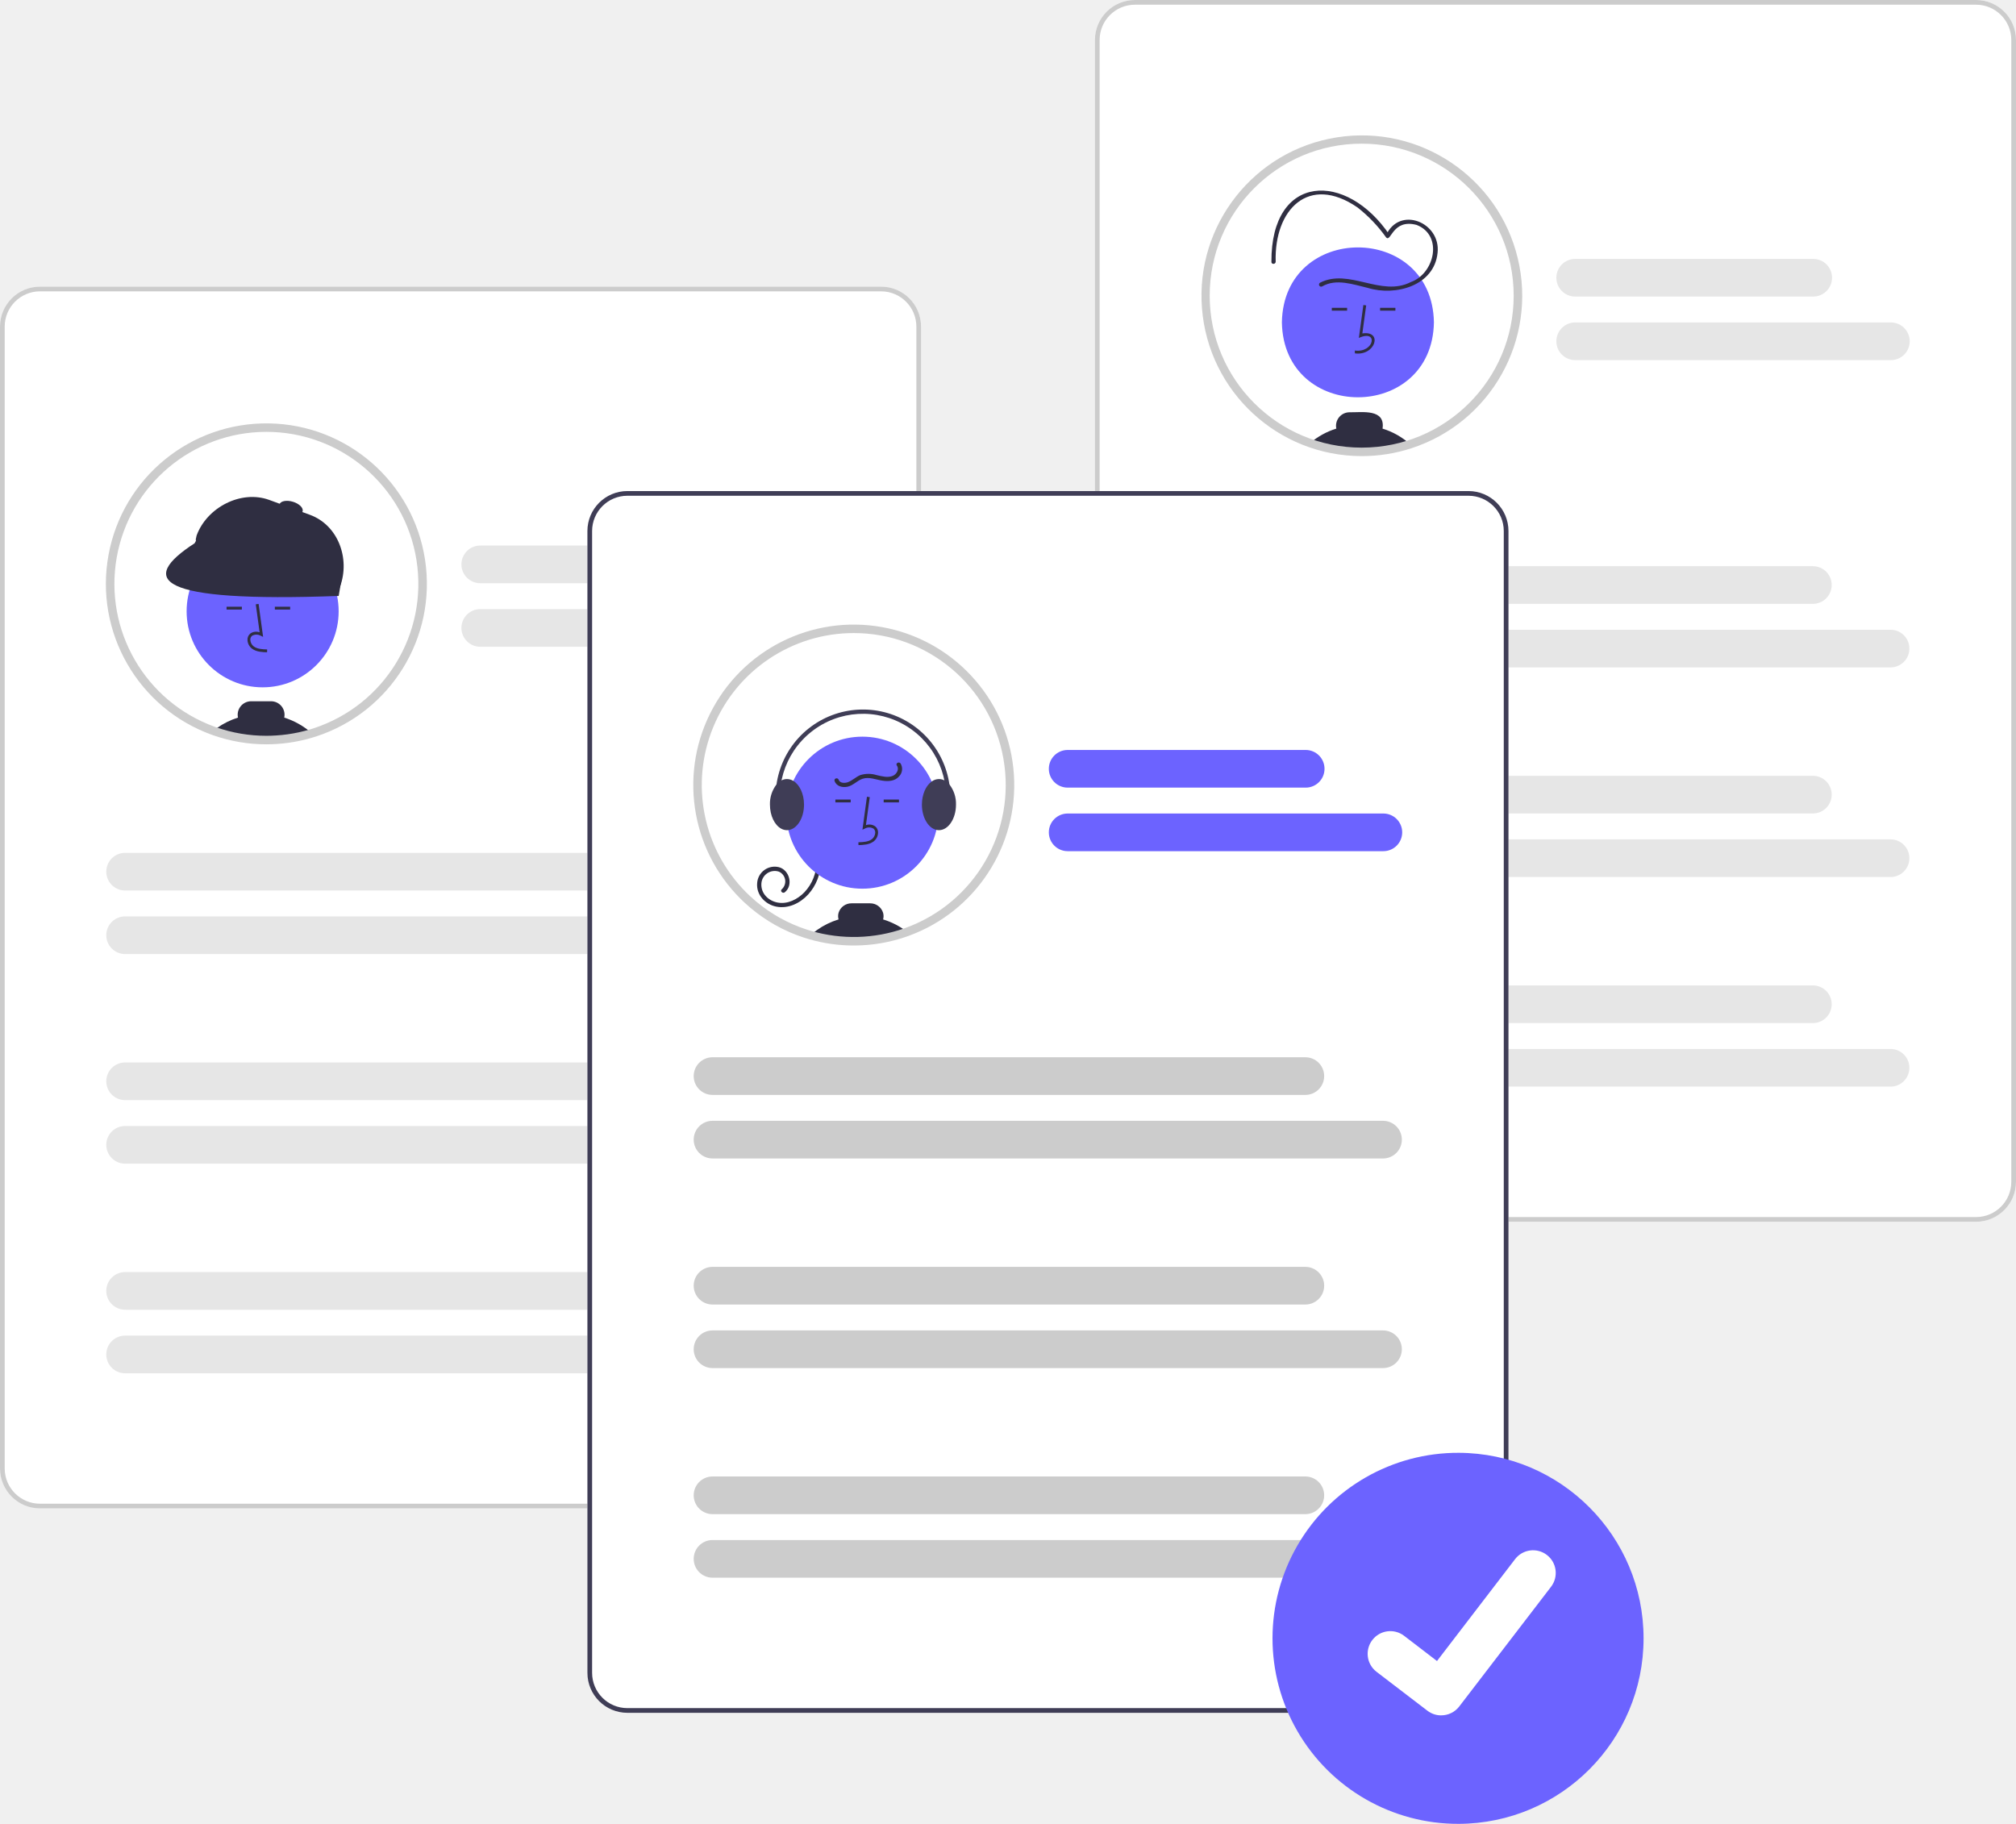
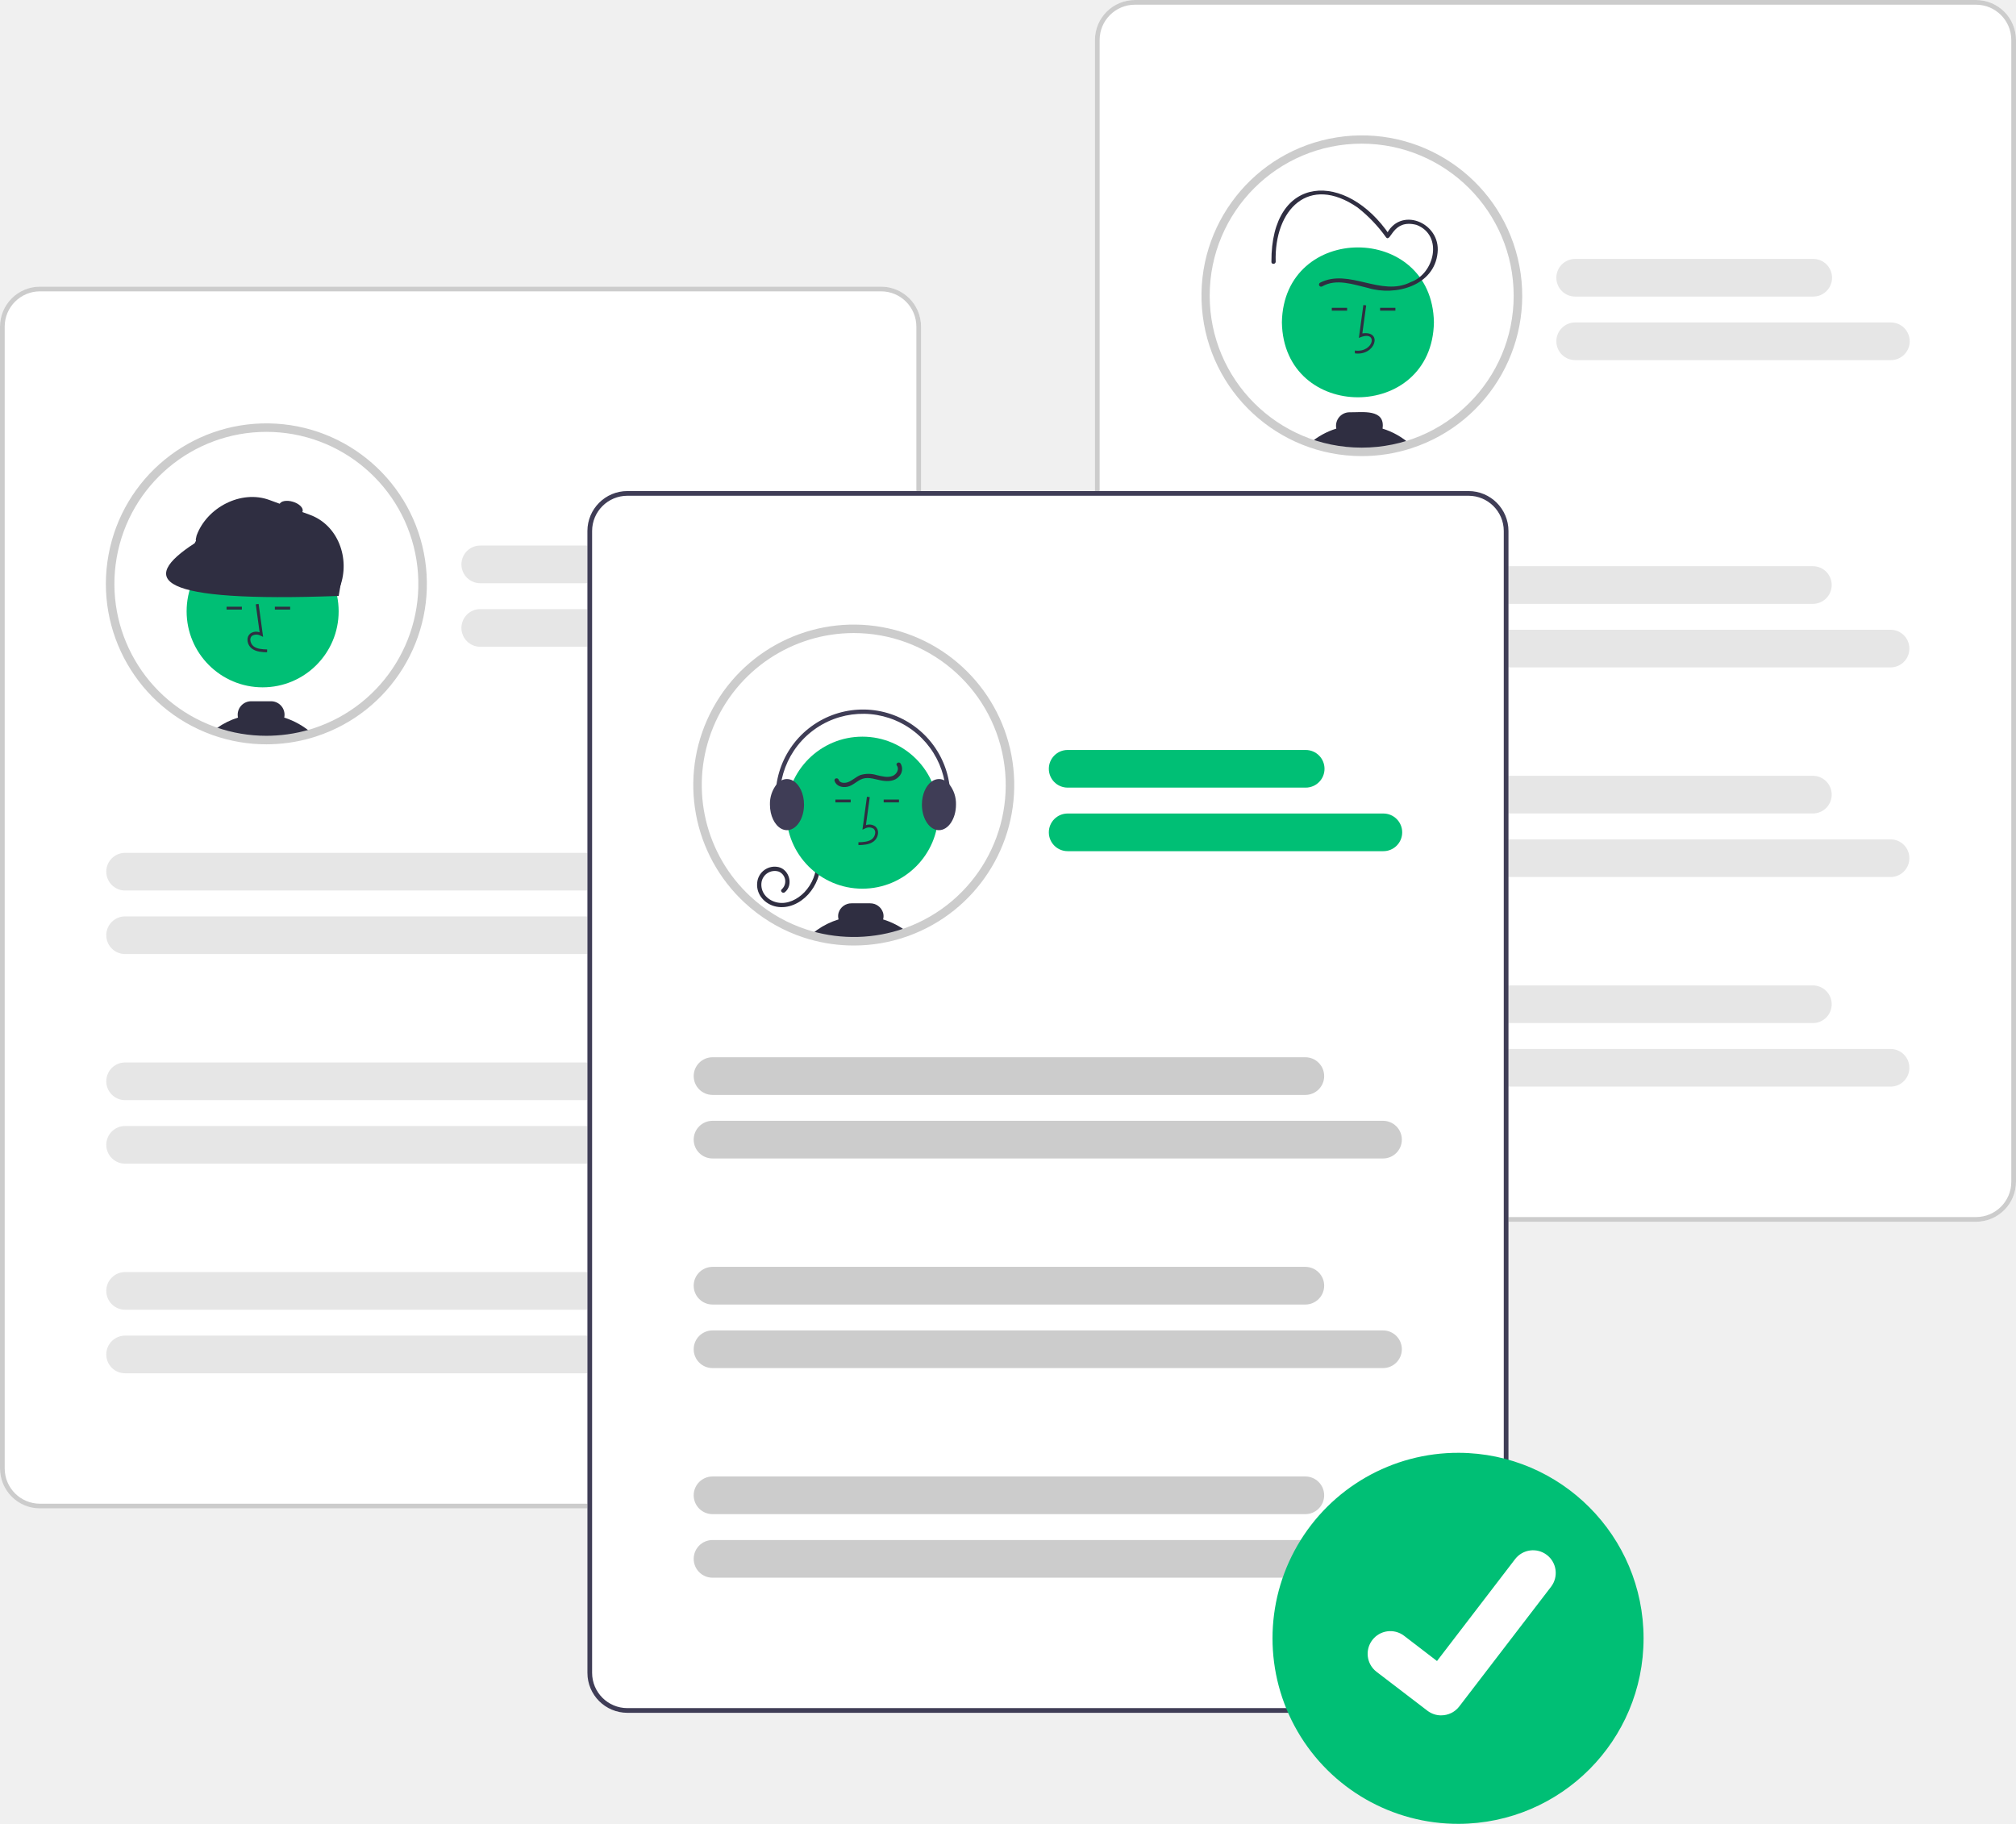
<svg xmlns="http://www.w3.org/2000/svg" data-name="Layer 1" width="697.963" height="631.463" viewBox="0 0 697.963 631.463">
  <path d="M556.072,656.52H264.848a13.845,13.845,0,0,1-13.829-13.829V247.342a13.845,13.845,0,0,1,13.829-13.829H556.072a13.845,13.845,0,0,1,13.829,13.829V642.691A13.845,13.845,0,0,1,556.072,656.52Z" transform="translate(-251.0186 -134.2684)" fill="#fff" />
  <path d="M397.332,336.403a54.107,54.107,0,0,1-37.341,51.444c-.325.103-.649.207-.979.305-1.406.433-2.832.802-4.283,1.116a53.172,53.172,0,0,1-7.971,1.106q-1.748.118-3.516.118a53.995,53.995,0,0,1-17.884-3.029c-.167-.059-.334-.118-.497-.177a54.095,54.095,0,1,1,72.47-50.884Z" transform="translate(-251.0186 -134.2684)" fill="#fff" />
-   <circle cx="90.928" cy="211.655" r="26.317" fill="#6c63ff" />
+   <circle cx="90.928" cy="211.655" r="26.317" fill="#00bf75" />
  <path d="M343.482,360.103l.027-.983c-1.83-.051-3.443-.166-4.655-1.051a3.023,3.023,0,0,1-1.171-2.227,1.728,1.728,0,0,1,.567-1.423,2.979,2.979,0,0,1,3.043-.027l.814.373L340.547,343.361l-.974.134,1.327,9.7a3.472,3.472,0,0,0-3.284.473,2.69,2.69,0,0,0-.915,2.209,3.999,3.999,0,0,0,1.574,2.986C339.832,360,341.856,360.057,343.482,360.103Z" transform="translate(-251.0186 -134.2684)" fill="#2f2e41" />
  <rect x="78.439" y="210.063" width="5.297" height="0.983" fill="#2f2e41" />
  <rect x="95.158" y="210.063" width="5.297" height="0.983" fill="#2f2e41" />
  <path d="M349.423,382.714a4.814,4.814,0,0,0,.108-.983,4.679,4.679,0,0,0-4.671-4.671h-6.884a4.676,4.676,0,0,0-4.671,4.671,4.543,4.543,0,0,0,.108.988,26.424,26.424,0,0,0-7.282,3.604c-.433.3-.861.624-1.269.964.162.059.329.118.497.177a53.995,53.995,0,0,0,17.884,3.029q1.77,0,3.516-.118a53.172,53.172,0,0,0,7.971-1.106c1.451-.315,2.877-.683,4.283-1.116A26.65,26.65,0,0,0,349.423,382.714Z" transform="translate(-251.0186 -134.2684)" fill="#2f2e41" />
  <path d="M348.538,389.751a3.618,3.618,0,0,0-1.78.625,53.172,53.172,0,0,0,7.971-1.106Z" transform="translate(-251.0186 -134.2684)" fill="#2f2e41" />
  <path d="M365.814,339.672,320.096,322.947a1.967,1.967,0,0,1-1.171-2.523l.155-.731c3.57-9.76,15.405-15.902,25.165-12.332l14.068,5.147c9.76,3.57,14.002,15.127,10.431,24.887l-.407,1.105A1.967,1.967,0,0,1,365.814,339.672Z" transform="translate(-251.0186 -134.2684)" fill="#2f2e41" />
  <path d="M368.276,340.6c-63.721,2.351-69.289-5.655-49.874-18.245l4.119-7.579L369.727,331.986Z" transform="translate(-251.0186 -134.2684)" fill="#2f2e41" />
  <ellipse cx="351.779" cy="310.104" rx="2.213" ry="4.18" transform="translate(-297.4833 423.4543) rotate(-73.26954)" fill="#2f2e41" />
  <path d="M343.242,391.968a55.43,55.43,0,0,1-18.372-3.112l-.513-.183a55.565,55.565,0,1,1,36.089.577c-.349.111-.678.216-1.013.315-1.397.43-2.878.816-4.392,1.144a54.763,54.763,0,0,1-8.193,1.137C345.664,391.927,344.448,391.968,343.242,391.968Zm0-108.179a52.622,52.622,0,0,0-17.88,102.11l.487.174a52.474,52.474,0,0,0,17.392,2.945c1.14,0,2.289-.039,3.416-.115a51.87,51.87,0,0,0,7.758-1.076c1.432-.31,2.832-.675,4.161-1.084.329-.098.641-.198.954-.297A52.622,52.622,0,0,0,343.242,283.789Z" transform="translate(-251.0186 -134.2684)" fill="#ccc" />
  <path d="M269.607,502.682" transform="translate(-251.0186 -134.2684)" fill="#f2f2f2" />
  <path d="M556.072,656.52H264.848a13.845,13.845,0,0,1-13.829-13.829V247.342a13.845,13.845,0,0,1,13.829-13.829H556.072a13.845,13.845,0,0,1,13.829,13.829V642.691A13.845,13.845,0,0,1,556.072,656.52ZM264.848,235.14a12.216,12.216,0,0,0-12.202,12.202V642.691a12.216,12.216,0,0,0,12.202,12.202H556.072a12.216,12.216,0,0,0,12.202-12.202V247.342a12.216,12.216,0,0,0-12.202-12.202Z" transform="translate(-251.0186 -134.2684)" fill="#ccc" />
  <path d="M499.695,336.193H417.288a6.519,6.519,0,0,1,0-13.039H499.695a6.519,6.519,0,1,1,0,13.039Z" transform="translate(-251.0186 -134.2684)" fill="#e6e6e6" />
  <path d="M526.587,358.195H417.288a6.519,6.519,0,0,1,0-13.039h109.299a6.519,6.519,0,0,1,0,13.039Z" transform="translate(-251.0186 -134.2684)" fill="#e6e6e6" />
  <path d="M499.575,442.585H294.333a6.519,6.519,0,1,1,0-13.039H499.575a6.519,6.519,0,0,1,0,13.039Z" transform="translate(-251.0186 -134.2684)" fill="#e6e6e6" />
  <path d="M526.467,464.587H294.333a6.519,6.519,0,1,1,0-13.039H526.467a6.519,6.519,0,1,1,0,13.039Z" transform="translate(-251.0186 -134.2684)" fill="#e6e6e6" />
  <path d="M499.575,515.158H294.333a6.519,6.519,0,1,1,0-13.039H499.575a6.519,6.519,0,0,1,0,13.039Z" transform="translate(-251.0186 -134.2684)" fill="#e6e6e6" />
  <path d="M526.467,537.16H294.333a6.519,6.519,0,1,1,0-13.039H526.467a6.519,6.519,0,1,1,0,13.039Z" transform="translate(-251.0186 -134.2684)" fill="#e6e6e6" />
  <path d="M499.575,587.731H294.333a6.519,6.519,0,1,1,0-13.039H499.575a6.519,6.519,0,0,1,0,13.039Z" transform="translate(-251.0186 -134.2684)" fill="#e6e6e6" />
  <path d="M526.467,609.733H294.333a6.519,6.519,0,1,1,0-13.039H526.467a6.519,6.519,0,1,1,0,13.039Z" transform="translate(-251.0186 -134.2684)" fill="#e6e6e6" />
  <path d="M935.152,557.276l-291.225 0a13.845,13.845,0,0,1-13.829-13.829l-0-395.35a13.845,13.845,0,0,1,13.829-13.829l291.225-0a13.845,13.845,0,0,1,13.829,13.829l0,395.35A13.845,13.845,0,0,1,935.152,557.276Z" transform="translate(-251.0186 -134.2684)" fill="#fff" />
  <path d="M935.152,557.276l-291.225 0a13.845,13.845,0,0,1-13.829-13.829l-0-395.35a13.845,13.845,0,0,1,13.829-13.829l291.225-0a13.845,13.845,0,0,1,13.829,13.829l0,395.35A13.845,13.845,0,0,1,935.152,557.276ZM643.927,135.896a12.216,12.216,0,0,0-12.202,12.202l0,395.349a12.216,12.216,0,0,0,12.202,12.202l291.225-0A12.216,12.216,0,0,0,947.354,543.447l-0-395.35A12.216,12.216,0,0,0,935.152,135.895Z" transform="translate(-251.0186 -134.2684)" fill="#ccc" />
  <path d="M776.548,236.62a54.09,54.09,0,1,1-54.09-54.09A54.107,54.107,0,0,1,776.548,236.62Z" transform="translate(-251.0186 -134.2684)" fill="#fff" />
-   <path d="M747.458,245.876c-.591,34.593-52.047,34.588-52.633-.001C695.415,211.282,746.872,211.288,747.458,245.876Z" transform="translate(-251.0186 -134.2684)" fill="#6c63ff" />
+   <path d="M747.458,245.876c-.591,34.593-52.047,34.588-52.633-.001C695.415,211.282,746.872,211.288,747.458,245.876Z" transform="translate(-251.0186 -134.2684)" fill="#00bf75" />
  <path d="M720.097,256.613l-.027-.983c6.778.905,8.238-7.496,1.402-4.355l1.56-11.403.974.133-1.327,9.7C729.876,248.633,727.214,257.596,720.097,256.613Z" transform="translate(-251.0186 -134.2684)" fill="#2f2e41" />
  <rect x="477.806" y="106.573" width="5.297" height="0.983" fill="#2f2e41" />
  <rect x="461.087" y="106.573" width="5.297" height="0.983" fill="#2f2e41" />
  <path d="M729.672,282.67c1.033-6.968-7.125-5.591-11.442-5.66a4.68,4.68,0,0,0-4.563,5.655,25.588,25.588,0,0,0-9.092,5.016,54.324,54.324,0,0,0,34.632.384A25.457,25.457,0,0,0,729.672,282.67Z" transform="translate(-251.0186 -134.2684)" fill="#2f2e41" />
  <path d="M708.769,233.429c4.877-2.819,10.792-.656,15.829.526,9.558,2.938,22.962-.741,24.124-12.127,1.21-10.589-13.276-16.491-17.906-5.952l1.348-.176c-15.016-22.315-41.135-21.469-40.963,9.211-.056.948,1.42.945,1.475-.001-.553-18.079,11.412-30.438,28.326-18.819a49.831,49.831,0,0,1,9.889,10.354c1.761,1.974,2.144-6.527,10.575-4.301,9.278,3.594,6.251,16.88-2.042,19.797-10.247,5.235-21.344-4.915-31.399.214a.738.738,0,0,0,.745,1.274Z" transform="translate(-251.0186 -134.2684)" fill="#2f2e41" />
  <path d="M722.459,292.185a55.518,55.518,0,1,1,17.204-2.718A55.431,55.431,0,0,1,722.459,292.185Zm-0-108.179A52.622,52.622,0,1,0,775.073,236.62,52.674,52.674,0,0,0,722.459,184.006Z" transform="translate(-251.0186 -134.2684)" fill="#ccc" />
  <path d="M878.774,236.949l-82.407 0a6.519,6.519,0,0,1,0-13.039l82.407-0a6.519,6.519,0,1,1,0,13.039Z" transform="translate(-251.0186 -134.2684)" fill="#e6e6e6" />
  <path d="M905.667,258.951l-109.299 0a6.519,6.519,0,1,1,0-13.039l109.299-0a6.519,6.519,0,0,1,0,13.039Z" transform="translate(-251.0186 -134.2684)" fill="#e6e6e6" />
  <path d="M878.655,343.34l-205.241 0a6.519,6.519,0,0,1,0-13.039l205.241-0a6.519,6.519,0,1,1,0,13.039Z" transform="translate(-251.0186 -134.2684)" fill="#e6e6e6" />
  <path d="M905.547,365.343l-232.134 0a6.519,6.519,0,1,1,0-13.039l232.134-0a6.519,6.519,0,0,1,0,13.039Z" transform="translate(-251.0186 -134.2684)" fill="#e6e6e6" />
  <path d="M878.655,415.913l-205.241 0a6.519,6.519,0,0,1,0-13.039l205.241-0a6.519,6.519,0,0,1,0,13.039Z" transform="translate(-251.0186 -134.2684)" fill="#e6e6e6" />
  <path d="M905.547,437.916l-232.134 0a6.519,6.519,0,1,1,0-13.039l232.134-0a6.519,6.519,0,0,1,0,13.039Z" transform="translate(-251.0186 -134.2684)" fill="#e6e6e6" />
  <path d="M878.655,488.486l-205.241 0a6.519,6.519,0,1,1,0-13.039l205.241-0a6.519,6.519,0,1,1,0,13.039Z" transform="translate(-251.0186 -134.2684)" fill="#e6e6e6" />
  <path d="M905.547,510.489l-232.134 0a6.519,6.519,0,1,1,0-13.039l232.134-0a6.519,6.519,0,0,1,0,13.039Z" transform="translate(-251.0186 -134.2684)" fill="#e6e6e6" />
  <path d="M759.441,727.293H468.217a13.845,13.845,0,0,1-13.829-13.829V318.114a13.845,13.845,0,0,1,13.829-13.829H759.441a13.845,13.845,0,0,1,13.829,13.829v395.349A13.845,13.845,0,0,1,759.441,727.293Z" transform="translate(-251.0186 -134.2684)" fill="#fff" />
  <path d="M492.506,406.064a53.926,53.926,0,0,0,15.902,38.31c.423.418.856.836,1.293,1.244a54.014,54.014,0,0,0,8.586,6.545c.59.364,1.18.713,1.785,1.052a53.784,53.784,0,0,0,9.775,4.293c.585.192,1.18.374,1.775.541a54.313,54.313,0,0,0,32.857-.924c.206-.074.413-.148.615-.221a54.094,54.094,0,1,0-72.588-50.839Z" transform="translate(-251.0186 -134.2684)" fill="#fff" />
  <path d="M535.173,432.575a16.761,16.761,0,0,1-4.329,11.347c-2.781,3.052-6.922,5.076-11.1,4.239-3.847-.771-6.974-4.134-6.584-8.202a6.076,6.076,0,0,1,7.507-5.456c3.655.948,5.111,6.216,2.066,8.688-.731.593-1.781-.444-1.043-1.043a3.684,3.684,0,0,0-1.039-6.107,4.63,4.63,0,0,0-6.03,4.094c-.241,3.429,2.386,6.012,5.608,6.62,3.485.658,6.941-1.126,9.302-3.588a15.221,15.221,0,0,0,4.167-10.593.738.738,0,0,1,1.475,0Z" transform="translate(-251.0186 -134.2684)" fill="#2f2e41" />
-   <circle cx="298.559" cy="281.368" r="26.317" fill="#6c63ff" />
+   <circle cx="298.559" cy="281.368" r="26.317" fill="#00bf75" />
  <path d="M548.231,426.866l-.027-.983c1.83-.051,3.443-.166,4.655-1.051a3.023,3.023,0,0,0,1.171-2.227,1.728,1.728,0,0,0-.567-1.423,2.979,2.979,0,0,0-3.043-.027l-.814.373,1.56-11.403.974.134-1.327,9.7a3.472,3.472,0,0,1,3.284.473,2.69,2.69,0,0,1,.915,2.209,3.999,3.999,0,0,1-1.574,2.986C551.881,426.763,549.857,426.82,548.231,426.866Z" transform="translate(-251.0186 -134.2684)" fill="#2f2e41" />
  <rect x="305.94" y="276.826" width="5.297" height="0.983" fill="#2f2e41" />
  <rect x="289.222" y="276.826" width="5.297" height="0.983" fill="#2f2e41" />
  <path d="M531.622,458.049a54.313,54.313,0,0,0,32.857-.924c.206-.074.413-.148.615-.221a26.195,26.195,0,0,0-8.335-4.308,4.193,4.193,0,0,0-.01-2.311,4.651,4.651,0,0,0-4.499-3.265H545.838a4.635,4.635,0,0,0-4.489,3.26,4.211,4.211,0,0,0-.01,2.316,26.222,26.222,0,0,0-7.435,3.644q-.686.479-1.328,1.003C532.252,457.503,531.932,457.774,531.622,458.049Z" transform="translate(-251.0186 -134.2684)" fill="#2f2e41" />
  <path d="M570.193,412.845c0,4.435,2.183,8.113,5.02,8.753a4.058,4.058,0,0,0,.88.098c3.25,0,5.901-3.968,5.901-8.851a10.869,10.869,0,0,0-2.272-6.973,5.694,5.694,0,0,0-1.736-1.411,4.114,4.114,0,0,0-1.893-.467,4.314,4.314,0,0,0-2.513.846C571.58,406.256,570.193,409.309,570.193,412.845Z" transform="translate(-251.0186 -134.2684)" fill="#3f3d56" />
  <path d="M517.579,412.845c0,3.816,1.613,7.071,3.875,8.315a4.2,4.2,0,0,0,2.026.536,3.801,3.801,0,0,0,.472-.029c3.029-.359,5.429-4.175,5.429-8.822,0-3.722-1.539-6.914-3.713-8.217a4.217,4.217,0,0,0-2.188-.634,4.114,4.114,0,0,0-1.893.467,5.726,5.726,0,0,0-1.741,1.416A10.89,10.89,0,0,0,517.579,412.845Z" transform="translate(-251.0186 -134.2684)" fill="#3f3d56" />
  <path d="M521.821,420.311a.738.738,0,0,0,.699-.974,28.765,28.765,0,1,1,55.411-3.233.738.738,0,0,0,1.443.304,30.241,30.241,0,1,0-58.252,3.4A.738.738,0,0,0,521.821,420.311Z" transform="translate(-251.0186 -134.2684)" fill="#3f3d56" />
  <path d="M562.797,398.586a3.688,3.688,0,0,1-.57,4.566c-1.429,1.596-3.707,1.697-5.685,1.4-2.22-.332-4.574-1.372-6.822-.672-1.915.597-3.282,2.335-5.272,2.771-1.765.387-3.875-.125-4.494-2.006-.297-.904,1.127-1.291,1.422-.392.4,1.217,2.128,1.193,3.118.856,1.587-.54,2.81-1.854,4.369-2.482a9.56,9.56,0,0,1,5.706.016c1.764.397,3.795.986,5.553.244,1.301-.549,2.336-2.279,1.4-3.556-.562-.767.718-1.503,1.274-.745Z" transform="translate(-251.0186 -134.2684)" fill="#2f2e41" />
  <path d="M546.595,461.629a55.462,55.462,0,0,1-15.382-2.163c-.588-.165-1.205-.353-1.825-.556a55.416,55.416,0,0,1-10.04-4.409c-.599-.336-1.2-.69-1.835-1.082a55.612,55.612,0,0,1-8.819-6.723c-.447-.417-.89-.845-1.322-1.272a55.56,55.56,0,1,1,58.227,12.866c-.203.074-.413.149-.623.224A55.436,55.436,0,0,1,546.595,461.629Zm0-108.179a52.617,52.617,0,0,0-37.146,89.88c.408.403.831.811,1.258,1.21a52.668,52.668,0,0,0,8.352,6.367c.602.371,1.169.705,1.734,1.022a52.446,52.446,0,0,0,9.509,4.176c.584.191,1.161.367,1.718.524a52.837,52.837,0,0,0,31.971-.896l.596-.215a52.621,52.621,0,0,0-17.992-102.068Z" transform="translate(-251.0186 -134.2684)" fill="#ccc" />
  <path d="M759.441,727.293H468.217a13.845,13.845,0,0,1-13.829-13.829V318.114a13.845,13.845,0,0,1,13.829-13.829H759.441a13.845,13.845,0,0,1,13.829,13.829v395.349A13.845,13.845,0,0,1,759.441,727.293ZM468.217,305.912a12.216,12.216,0,0,0-12.202,12.202v395.349a12.216,12.216,0,0,0,12.202,12.202H759.441a12.216,12.216,0,0,0,12.202-12.202V318.114A12.216,12.216,0,0,0,759.441,305.912Z" transform="translate(-251.0186 -134.2684)" fill="#3f3d56" />
-   <path d="M703.064,406.965H620.657a6.519,6.519,0,1,1,0-13.039h82.407a6.519,6.519,0,1,1,0,13.039Z" transform="translate(-251.0186 -134.2684)" fill="#6c63ff" />
-   <path d="M729.956,428.968H620.657a6.519,6.519,0,1,1,0-13.039h109.299a6.519,6.519,0,0,1,0,13.039Z" transform="translate(-251.0186 -134.2684)" fill="#6c63ff" />
+   <path d="M703.064,406.965H620.657a6.519,6.519,0,1,1,0-13.039h82.407a6.519,6.519,0,1,1,0,13.039Z" transform="translate(-251.0186 -134.2684)" fill="#00bf75" />
+   <path d="M729.956,428.968H620.657a6.519,6.519,0,1,1,0-13.039h109.299a6.519,6.519,0,0,1,0,13.039Z" transform="translate(-251.0186 -134.2684)" fill="#00bf75" />
  <path d="M702.944,513.357H497.702a6.519,6.519,0,0,1,0-13.039H702.944a6.519,6.519,0,0,1,0,13.039Z" transform="translate(-251.0186 -134.2684)" fill="#ccc" />
  <path d="M729.836,535.36H497.702a6.519,6.519,0,0,1,0-13.039H729.836a6.519,6.519,0,0,1,0,13.039Z" transform="translate(-251.0186 -134.2684)" fill="#ccc" />
  <path d="M702.944,585.93H497.702a6.519,6.519,0,0,1,0-13.039H702.944a6.519,6.519,0,0,1,0,13.039Z" transform="translate(-251.0186 -134.2684)" fill="#ccc" />
  <path d="M729.836,607.933H497.702a6.519,6.519,0,0,1,0-13.039H729.836a6.519,6.519,0,0,1,0,13.039Z" transform="translate(-251.0186 -134.2684)" fill="#ccc" />
  <path d="M702.944,658.503H497.702a6.519,6.519,0,0,1,0-13.039H702.944a6.519,6.519,0,0,1,0,13.039Z" transform="translate(-251.0186 -134.2684)" fill="#ccc" />
  <path d="M729.836,680.506H497.702a6.519,6.519,0,0,1,0-13.039H729.836a6.519,6.519,0,1,1,0,13.039Z" transform="translate(-251.0186 -134.2684)" fill="#ccc" />
-   <path d="M756.062,637.268a64.232,64.232,0,1,0-0,128.463h0a64.232,64.232,0,0,0,0-128.463Z" transform="translate(-251.0186 -134.2684)" fill="#6c63ff" />
-   <path id="ba2462e0-2d61-4715-874d-575d790dfdd0-231" data-name="f276b720-7c73-4755-84a7-b208d54eb1fc" d="M749.968,728.176a7.796,7.796,0,0,1-4.69-1.559l-.084-.063-17.664-13.512a7.85,7.85,0,0,1,9.552-12.459l11.441,8.774,27.036-35.271A7.846,7.846,0,0,1,786.56,672.632l0.0 0.0.002.002-.168.233.172-.233a7.856,7.856,0,0,1,1.451,11.003L756.218,725.105a7.851,7.851,0,0,1-6.244,3.061Z" transform="translate(-251.0186 -134.2684)" fill="#fff" />
+   <path d="M756.062,637.268a64.232,64.232,0,1,0-0,128.463h0a64.232,64.232,0,0,0,0-128.463Z" transform="translate(-251.0186 -134.2684)" fill="#00bf75" />
+   <path id="ba2462e0-2d61-4715-874d-575d790dfdd0-55" data-name="f276b720-7c73-4755-84a7-b208d54eb1fc" d="M749.968,728.176a7.796,7.796,0,0,1-4.69-1.559l-.084-.063-17.664-13.512a7.85,7.85,0,0,1,9.552-12.459l11.441,8.774,27.036-35.271A7.846,7.846,0,0,1,786.56,672.632l0.0 0.0.002.002-.168.233.172-.233a7.856,7.856,0,0,1,1.451,11.003L756.218,725.105a7.851,7.851,0,0,1-6.244,3.061Z" transform="translate(-251.0186 -134.2684)" fill="#fff" />
</svg>
